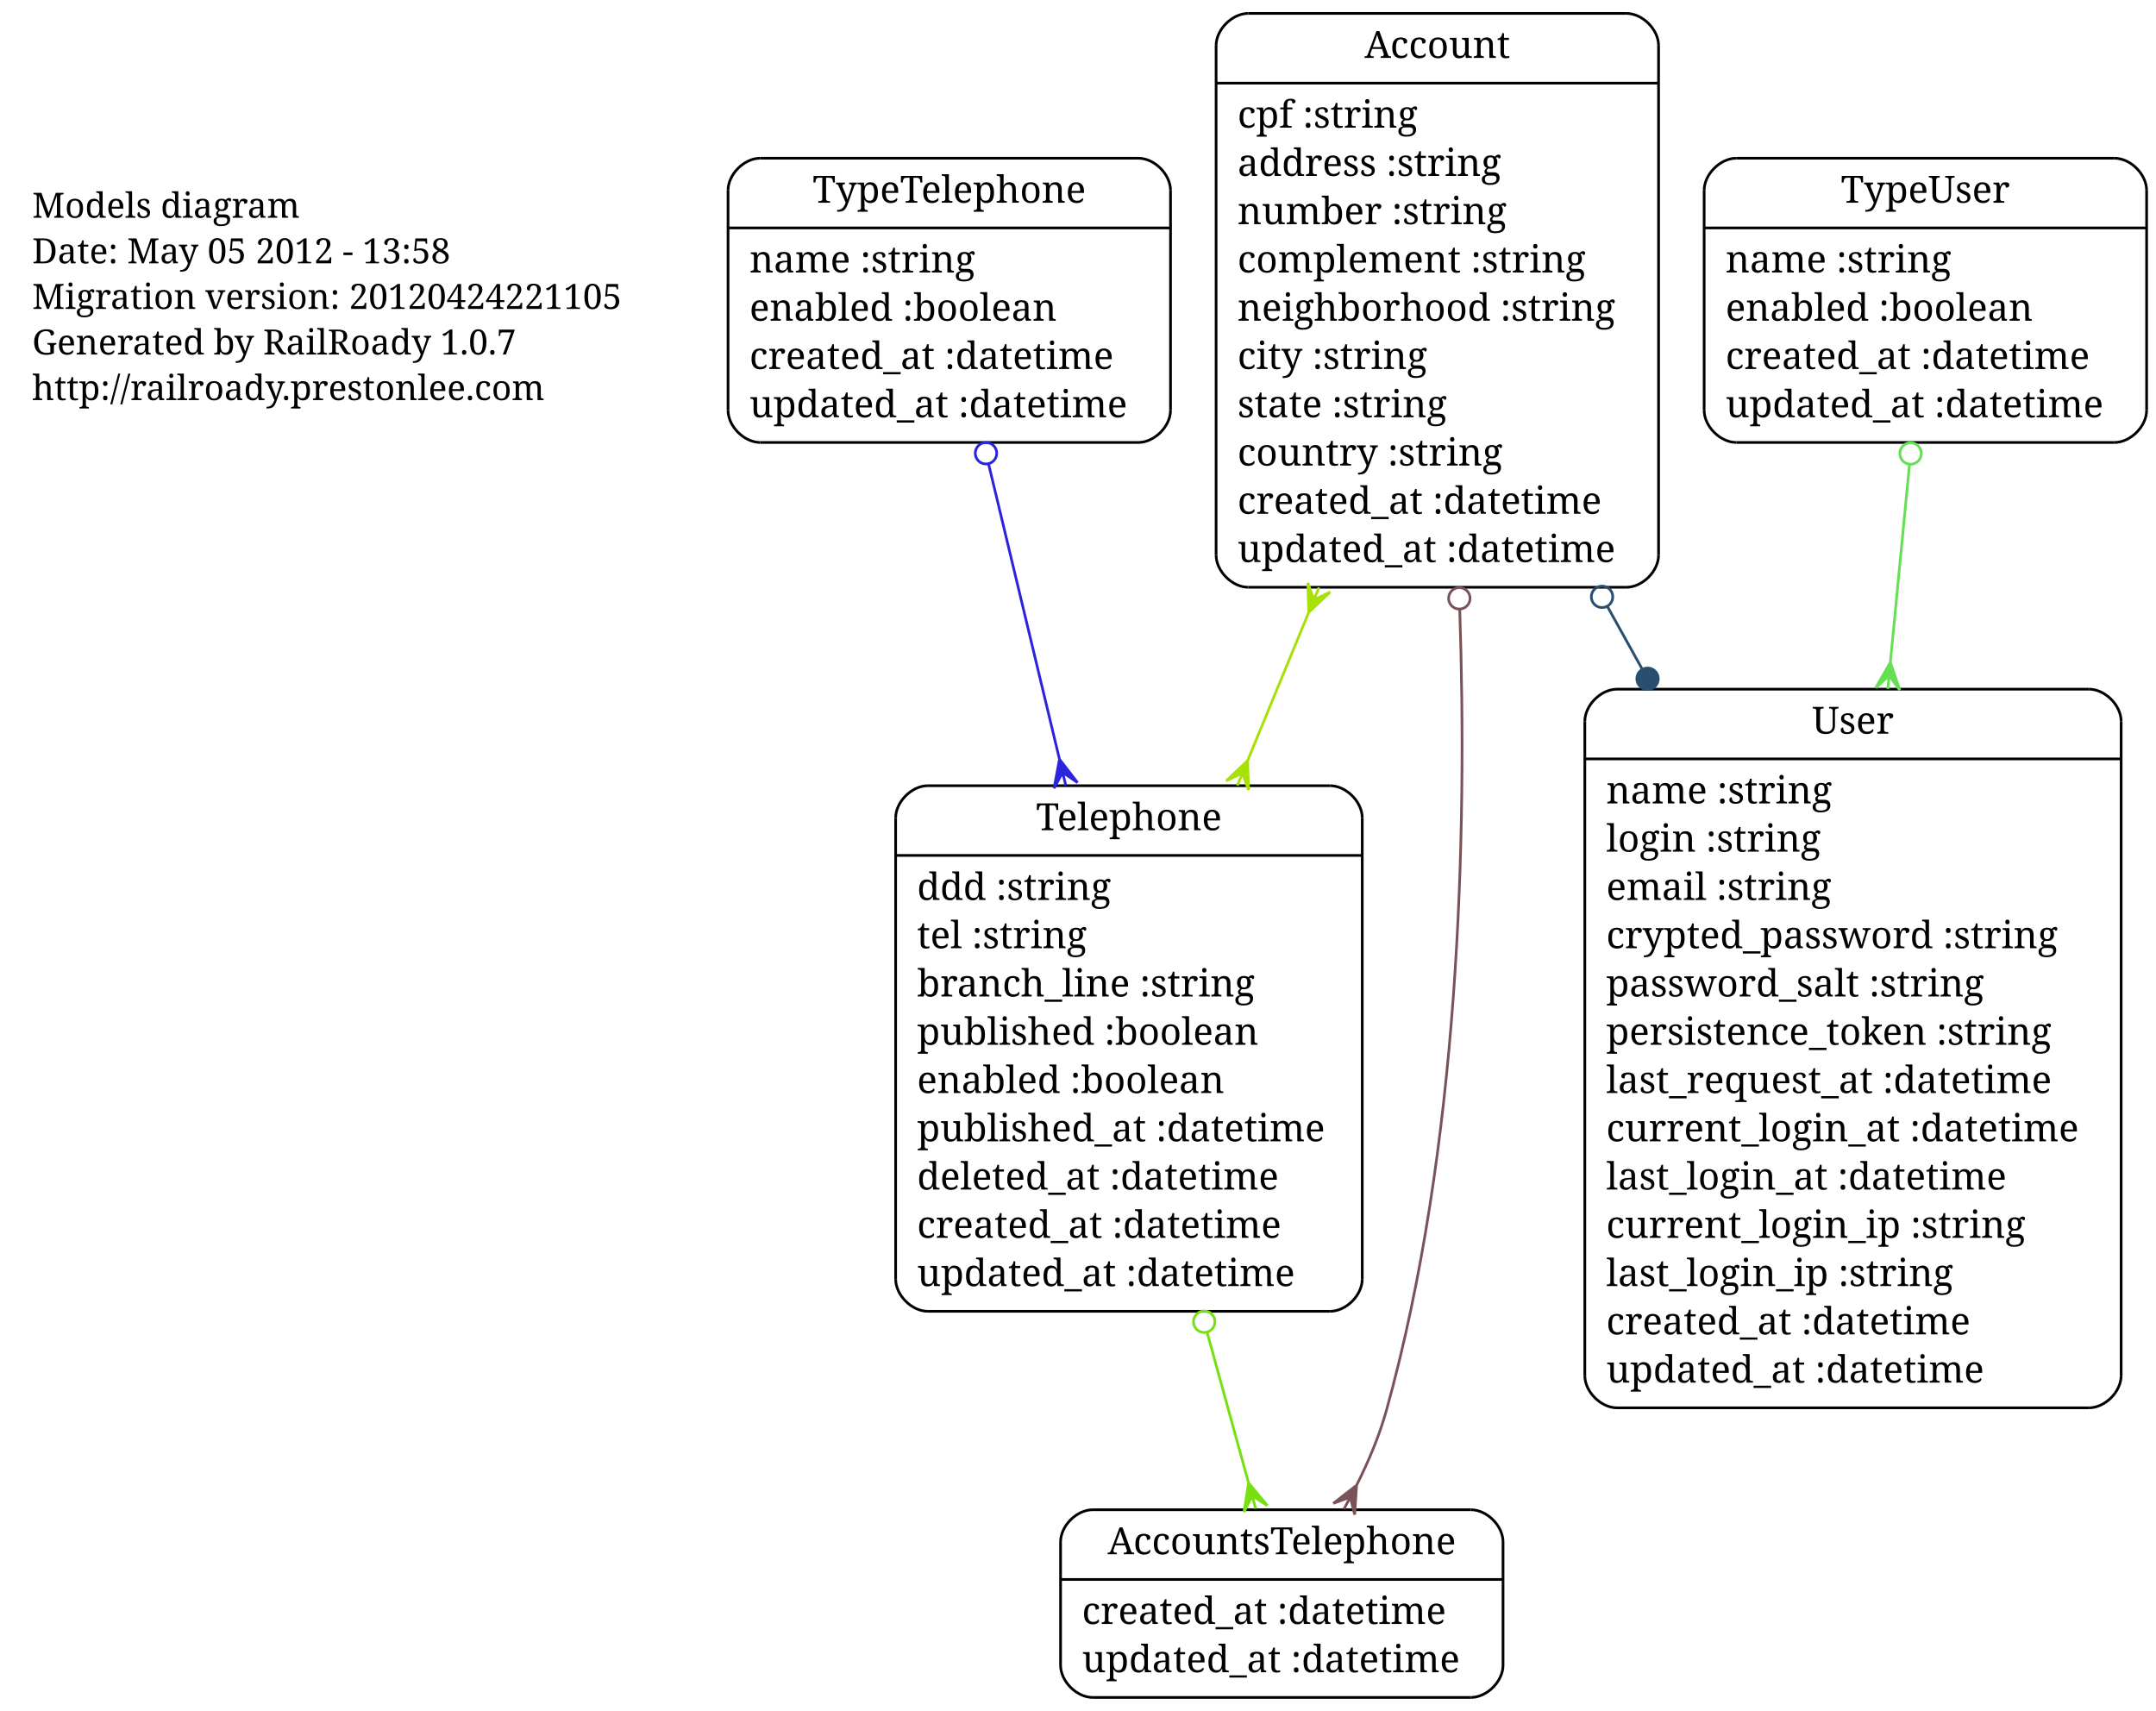
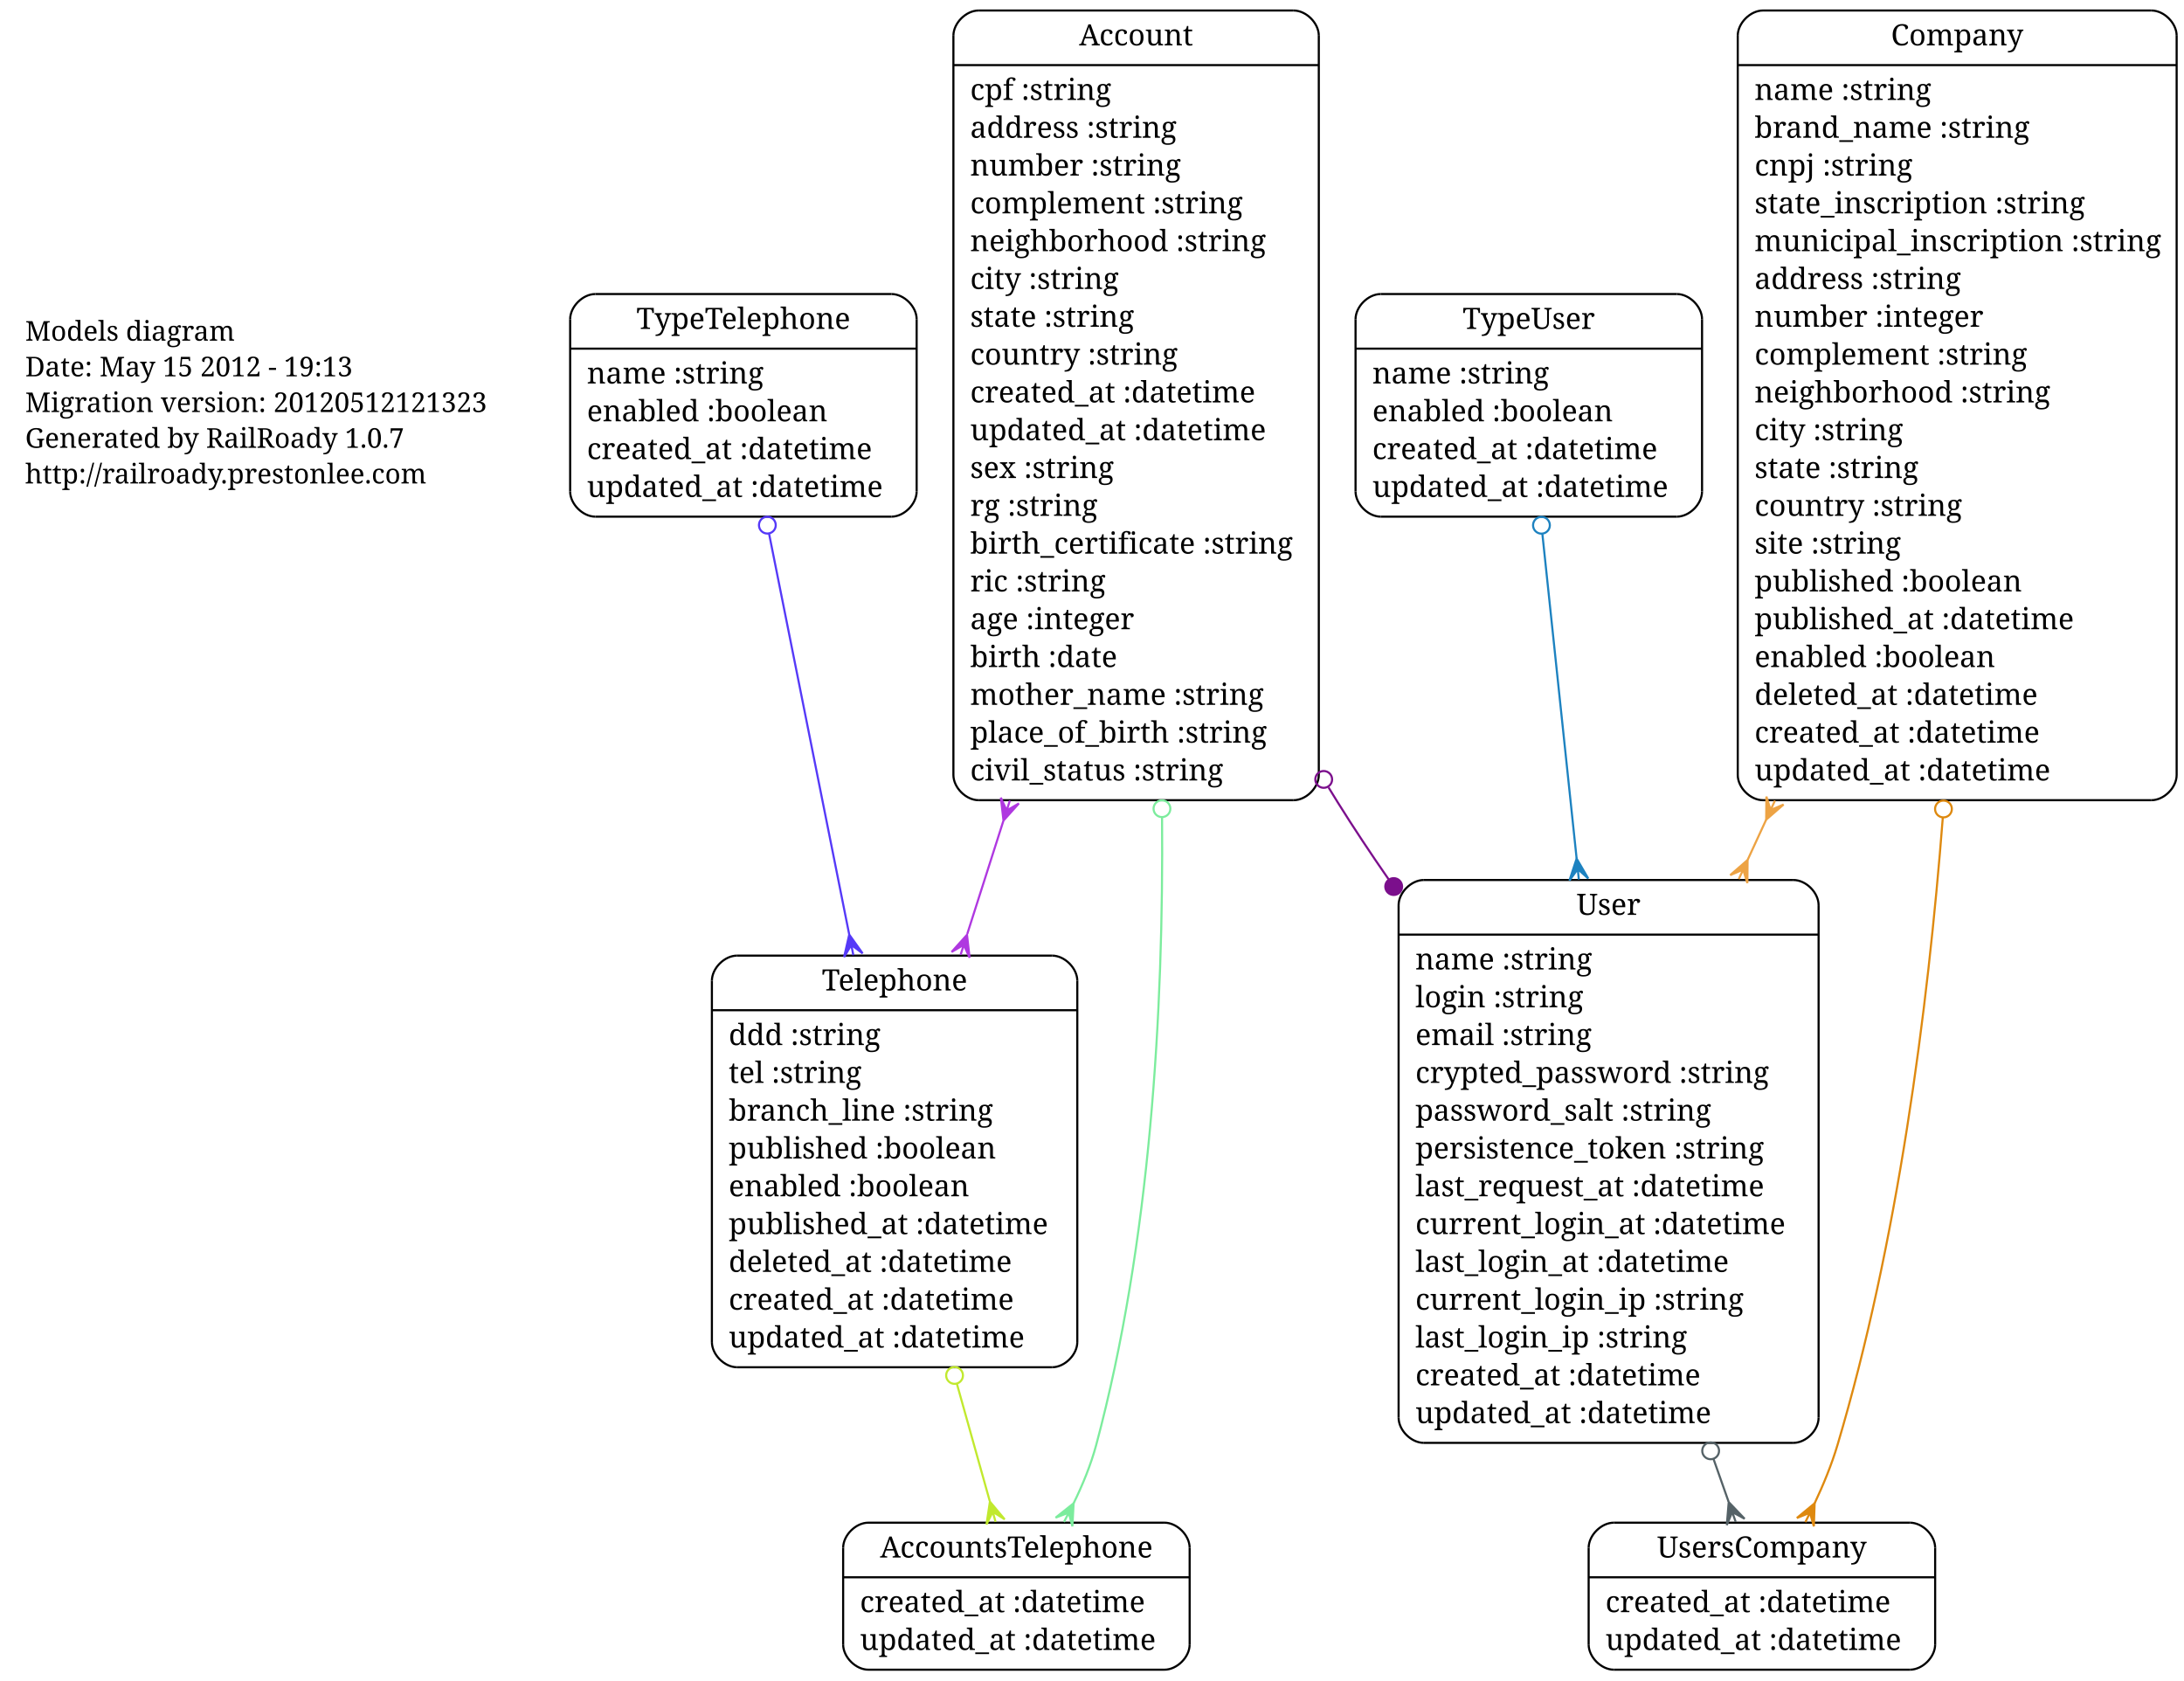
- <svg xmlns="http://www.w3.org/2000/svg" width="804pt" height="638pt" viewBox="0.00 0.00 804.00 638.00">
-   <g id="graph1" class="graph" transform="scale(1 1) rotate(0) translate(4 634)">
-     <polygon fill="white" stroke="white" points="-4,5 -4,-634 801,-634 801,5 -4,5" />
+ <svg xmlns="http://www.w3.org/2000/svg" width="1040pt" height="800pt" viewBox="0.00 0.00 1040.00 800.00">
+   <g id="graph1" class="graph" transform="scale(1 1) rotate(0) translate(4 796)">
+     <polygon fill="white" stroke="white" points="-4,5 -4,-796 1037,-796 1037,5 -4,5" />
    <g id="node1" class="node">
-       <text text-anchor="start" x="8" y="-552.8" font-family="Times Roman,serif" font-size="13.00">Models diagram</text>
-       <text text-anchor="start" x="8" y="-535.8" font-family="Times Roman,serif" font-size="13.00">Date: May 05 2012 - 13:58</text>
-       <text text-anchor="start" x="8" y="-518.8" font-family="Times Roman,serif" font-size="13.00">Migration version: 20120424221105</text>
-       <text text-anchor="start" x="8" y="-501.8" font-family="Times Roman,serif" font-size="13.00">Generated by RailRoady 1.0.7</text>
-       <text text-anchor="start" x="8" y="-484.8" font-family="Times Roman,serif" font-size="13.00">http://railroady.prestonlee.com</text>
+       <text text-anchor="start" x="8" y="-633.8" font-family="Times Roman,serif" font-size="13.00">Models diagram</text>
+       <text text-anchor="start" x="8" y="-616.8" font-family="Times Roman,serif" font-size="13.00">Date: May 15 2012 - 19:13</text>
+       <text text-anchor="start" x="8" y="-599.8" font-family="Times Roman,serif" font-size="13.00">Migration version: 20120512121323</text>
+       <text text-anchor="start" x="8" y="-582.8" font-family="Times Roman,serif" font-size="13.00">Generated by RailRoady 1.0.7</text>
+       <text text-anchor="start" x="8" y="-565.8" font-family="Times Roman,serif" font-size="13.00">http://railroady.prestonlee.com</text>
    </g>
    <g id="node2" class="node">
-       <polyline fill="none" stroke="black" points="461.5,-415 602.5,-415 " />
-       <path fill="none" stroke="black" d="M602.5,-415C608.5,-415 614.5,-421 614.5,-427" />
-       <polyline fill="none" stroke="black" points="614.5,-427 614.5,-617 " />
-       <path fill="none" stroke="black" d="M614.5,-617C614.5,-623 608.5,-629 602.5,-629" />
-       <polyline fill="none" stroke="black" points="602.5,-629 461.5,-629 " />
-       <path fill="none" stroke="black" d="M461.5,-629C455.5,-629 449.5,-623 449.5,-617" />
-       <polyline fill="none" stroke="black" points="449.5,-617 449.5,-427 " />
-       <path fill="none" stroke="black" d="M449.5,-427C449.5,-421 455.5,-415 461.5,-415" />
-       <text text-anchor="middle" x="532" y="-612.4" font-family="Times Roman,serif" font-size="14.00">Account</text>
-       <polyline fill="none" stroke="black" points="449.5,-603 614.5,-603 " />
-       <text text-anchor="start" x="457.5" y="-586.4" font-family="Times Roman,serif" font-size="14.00">cpf :string</text>
-       <text text-anchor="start" x="457.5" y="-568.4" font-family="Times Roman,serif" font-size="14.00">address :string</text>
-       <text text-anchor="start" x="457.5" y="-550.4" font-family="Times Roman,serif" font-size="14.00">number :string</text>
-       <text text-anchor="start" x="457.5" y="-532.4" font-family="Times Roman,serif" font-size="14.00">complement :string</text>
-       <text text-anchor="start" x="457.5" y="-514.4" font-family="Times Roman,serif" font-size="14.00">neighborhood :string</text>
-       <text text-anchor="start" x="457.5" y="-496.4" font-family="Times Roman,serif" font-size="14.00">city :string</text>
-       <text text-anchor="start" x="457.5" y="-478.4" font-family="Times Roman,serif" font-size="14.00">state :string</text>
-       <text text-anchor="start" x="457.5" y="-460.4" font-family="Times Roman,serif" font-size="14.00">country :string</text>
-       <text text-anchor="start" x="457.5" y="-442.4" font-family="Times Roman,serif" font-size="14.00">created_at :datetime</text>
-       <text text-anchor="start" x="457.5" y="-424.4" font-family="Times Roman,serif" font-size="14.00">updated_at :datetime</text>
+       <polyline fill="none" stroke="black" points="462,-415 612,-415 " />
+       <path fill="none" stroke="black" d="M612,-415C618,-415 624,-421 624,-427" />
+       <polyline fill="none" stroke="black" points="624,-427 624,-779 " />
+       <path fill="none" stroke="black" d="M624,-779C624,-785 618,-791 612,-791" />
+       <polyline fill="none" stroke="black" points="612,-791 462,-791 " />
+       <path fill="none" stroke="black" d="M462,-791C456,-791 450,-785 450,-779" />
+       <polyline fill="none" stroke="black" points="450,-779 450,-427 " />
+       <path fill="none" stroke="black" d="M450,-427C450,-421 456,-415 462,-415" />
+       <text text-anchor="middle" x="537" y="-774.4" font-family="Times Roman,serif" font-size="14.00">Account</text>
+       <polyline fill="none" stroke="black" points="450,-765 624,-765 " />
+       <text text-anchor="start" x="458" y="-748.4" font-family="Times Roman,serif" font-size="14.00">cpf :string</text>
+       <text text-anchor="start" x="458" y="-730.4" font-family="Times Roman,serif" font-size="14.00">address :string</text>
+       <text text-anchor="start" x="458" y="-712.4" font-family="Times Roman,serif" font-size="14.00">number :string</text>
+       <text text-anchor="start" x="458" y="-694.4" font-family="Times Roman,serif" font-size="14.00">complement :string</text>
+       <text text-anchor="start" x="458" y="-676.4" font-family="Times Roman,serif" font-size="14.00">neighborhood :string</text>
+       <text text-anchor="start" x="458" y="-658.4" font-family="Times Roman,serif" font-size="14.00">city :string</text>
+       <text text-anchor="start" x="458" y="-640.4" font-family="Times Roman,serif" font-size="14.00">state :string</text>
+       <text text-anchor="start" x="458" y="-622.4" font-family="Times Roman,serif" font-size="14.00">country :string</text>
+       <text text-anchor="start" x="458" y="-604.4" font-family="Times Roman,serif" font-size="14.00">created_at :datetime</text>
+       <text text-anchor="start" x="458" y="-586.4" font-family="Times Roman,serif" font-size="14.00">updated_at :datetime</text>
+       <text text-anchor="start" x="458" y="-568.4" font-family="Times Roman,serif" font-size="14.00">sex :string</text>
+       <text text-anchor="start" x="458" y="-550.4" font-family="Times Roman,serif" font-size="14.00">rg :string</text>
+       <text text-anchor="start" x="458" y="-532.4" font-family="Times Roman,serif" font-size="14.00">birth_certificate :string</text>
+       <text text-anchor="start" x="458" y="-514.4" font-family="Times Roman,serif" font-size="14.00">ric :string</text>
+       <text text-anchor="start" x="458" y="-496.4" font-family="Times Roman,serif" font-size="14.00">age :integer</text>
+       <text text-anchor="start" x="458" y="-478.4" font-family="Times Roman,serif" font-size="14.00">birth :date</text>
+       <text text-anchor="start" x="458" y="-460.4" font-family="Times Roman,serif" font-size="14.00">mother_name :string</text>
+       <text text-anchor="start" x="458" y="-442.4" font-family="Times Roman,serif" font-size="14.00">place_of_birth :string</text>
+       <text text-anchor="start" x="458" y="-424.4" font-family="Times Roman,serif" font-size="14.00">civil_status :string</text>
+     </g>
+     <g id="node5" class="node">
+       <polyline fill="none" stroke="black" points="347,-145 497,-145 " />
+       <path fill="none" stroke="black" d="M497,-145C503,-145 509,-151 509,-157" />
+       <polyline fill="none" stroke="black" points="509,-157 509,-329 " />
+       <path fill="none" stroke="black" d="M509,-329C509,-335 503,-341 497,-341" />
+       <polyline fill="none" stroke="black" points="497,-341 347,-341 " />
+       <path fill="none" stroke="black" d="M347,-341C341,-341 335,-335 335,-329" />
+       <polyline fill="none" stroke="black" points="335,-329 335,-157 " />
+       <path fill="none" stroke="black" d="M335,-157C335,-151 341,-145 347,-145" />
+       <text text-anchor="middle" x="422" y="-324.4" font-family="Times Roman,serif" font-size="14.00">Telephone</text>
+       <polyline fill="none" stroke="black" points="335,-315 509,-315 " />
+       <text text-anchor="start" x="343" y="-298.4" font-family="Times Roman,serif" font-size="14.00">ddd :string</text>
+       <text text-anchor="start" x="343" y="-280.4" font-family="Times Roman,serif" font-size="14.00">tel :string</text>
+       <text text-anchor="start" x="343" y="-262.4" font-family="Times Roman,serif" font-size="14.00">branch_line :string</text>
+       <text text-anchor="start" x="343" y="-244.4" font-family="Times Roman,serif" font-size="14.00">published :boolean</text>
+       <text text-anchor="start" x="343" y="-226.4" font-family="Times Roman,serif" font-size="14.00">enabled :boolean</text>
+       <text text-anchor="start" x="343" y="-208.4" font-family="Times Roman,serif" font-size="14.00">published_at :datetime</text>
+       <text text-anchor="start" x="343" y="-190.4" font-family="Times Roman,serif" font-size="14.00">deleted_at :datetime</text>
+       <text text-anchor="start" x="343" y="-172.4" font-family="Times Roman,serif" font-size="14.00">created_at :datetime</text>
+       <text text-anchor="start" x="343" y="-154.4" font-family="Times Roman,serif" font-size="14.00">updated_at :datetime</text>
+     </g>
+     <g id="edge6" class="edge">
+       <path fill="none" stroke="#af38e0" d="M473.76,-405.031C467.878,-386.618 462.077,-368.459 456.607,-351.334" />
+       <polygon fill="#af38e0" stroke="#af38e0" points="473.847,-405.303 472.603,-416.198 475.368,-410.066 476.89,-414.829 476.89,-414.829 476.89,-414.829 475.368,-410.066 481.176,-413.459 473.847,-405.303 473.847,-405.303" />
+       <polygon fill="#af38e0" stroke="#af38e0" points="456.469,-350.902 457.712,-340.007 454.947,-346.14 453.426,-341.377 453.426,-341.377 453.426,-341.377 454.947,-346.14 449.139,-342.746 456.469,-350.902 456.469,-350.902" />
+     </g>
+     <g id="node6" class="node">
+       <polyline fill="none" stroke="black" points="409.5,-1 550.5,-1 " />
+       <path fill="none" stroke="black" d="M550.5,-1C556.5,-1 562.5,-7 562.5,-13" />
+       <polyline fill="none" stroke="black" points="562.5,-13 562.5,-59 " />
+       <path fill="none" stroke="black" d="M562.5,-59C562.5,-65 556.5,-71 550.5,-71" />
+       <polyline fill="none" stroke="black" points="550.5,-71 409.5,-71 " />
+       <path fill="none" stroke="black" d="M409.5,-71C403.5,-71 397.5,-65 397.5,-59" />
+       <polyline fill="none" stroke="black" points="397.5,-59 397.5,-13 " />
+       <path fill="none" stroke="black" d="M397.5,-13C397.5,-7 403.5,-1 409.5,-1" />
+       <text text-anchor="middle" x="480" y="-54.4" font-family="Times Roman,serif" font-size="14.00">AccountsTelephone</text>
+       <polyline fill="none" stroke="black" points="397.5,-45 562.5,-45 " />
+       <text text-anchor="start" x="405.5" y="-28.4" font-family="Times Roman,serif" font-size="14.00">created_at :datetime</text>
+       <text text-anchor="start" x="405.5" y="-10.4" font-family="Times Roman,serif" font-size="14.00">updated_at :datetime</text>
+     </g>
+     <g id="edge4" class="edge">
+       <path fill="none" stroke="#7cec9d" d="M549.354,-406.947C550.148,-314.782 543.81,-204.251 518,-108 515.5,-98.678 511.631,-89.207 507.3,-80.329" />
+       <ellipse fill="none" stroke="#7cec9d" cx="549.31" cy="-410.958" rx="4" ry="4" />
+       <polygon fill="#7cec9d" stroke="#7cec9d" points="507.239,-80.212 506.658,-69.262 504.949,-75.768 502.658,-71.324 502.658,-71.324 502.658,-71.324 504.949,-75.768 498.658,-73.385 507.239,-80.212 507.239,-80.212" />
+     </g>
+     <g id="node8" class="node">
+       <polyline fill="none" stroke="black" points="674,-109 850,-109 " />
+       <path fill="none" stroke="black" d="M850,-109C856,-109 862,-115 862,-121" />
+       <polyline fill="none" stroke="black" points="862,-121 862,-365 " />
+       <path fill="none" stroke="black" d="M862,-365C862,-371 856,-377 850,-377" />
+       <polyline fill="none" stroke="black" points="850,-377 674,-377 " />
+       <path fill="none" stroke="black" d="M674,-377C668,-377 662,-371 662,-365" />
+       <polyline fill="none" stroke="black" points="662,-365 662,-121 " />
+       <path fill="none" stroke="black" d="M662,-121C662,-115 668,-109 674,-109" />
+       <text text-anchor="middle" x="762" y="-360.4" font-family="Times Roman,serif" font-size="14.00">User</text>
+       <polyline fill="none" stroke="black" points="662,-351 862,-351 " />
+       <text text-anchor="start" x="670" y="-334.4" font-family="Times Roman,serif" font-size="14.00">name :string</text>
+       <text text-anchor="start" x="670" y="-316.4" font-family="Times Roman,serif" font-size="14.00">login :string</text>
+       <text text-anchor="start" x="670" y="-298.4" font-family="Times Roman,serif" font-size="14.00">email :string</text>
+       <text text-anchor="start" x="670" y="-280.4" font-family="Times Roman,serif" font-size="14.00">crypted_password :string</text>
+       <text text-anchor="start" x="670" y="-262.4" font-family="Times Roman,serif" font-size="14.00">password_salt :string</text>
+       <text text-anchor="start" x="670" y="-244.4" font-family="Times Roman,serif" font-size="14.00">persistence_token :string</text>
+       <text text-anchor="start" x="670" y="-226.4" font-family="Times Roman,serif" font-size="14.00">last_request_at :datetime</text>
+       <text text-anchor="start" x="670" y="-208.4" font-family="Times Roman,serif" font-size="14.00">current_login_at :datetime</text>
+       <text text-anchor="start" x="670" y="-190.4" font-family="Times Roman,serif" font-size="14.00">last_login_at :datetime</text>
+       <text text-anchor="start" x="670" y="-172.4" font-family="Times Roman,serif" font-size="14.00">current_login_ip :string</text>
+       <text text-anchor="start" x="670" y="-154.4" font-family="Times Roman,serif" font-size="14.00">last_login_ip :string</text>
+       <text text-anchor="start" x="670" y="-136.4" font-family="Times Roman,serif" font-size="14.00">created_at :datetime</text>
+       <text text-anchor="start" x="670" y="-118.4" font-family="Times Roman,serif" font-size="14.00">updated_at :datetime</text>
+     </g>
+     <g id="edge2" class="edge">
+       <path fill="none" stroke="#7b0f8c" d="M628.625,-421.096C630.08,-418.708 631.538,-416.341 633,-414 640.561,-401.89 648.755,-389.567 657.223,-377.366" />
+       <ellipse fill="none" stroke="#7b0f8c" cx="626.339" cy="-424.893" rx="4" ry="4" />
+       <ellipse fill="#7b0f8c" stroke="#7b0f8c" cx="659.661" cy="-373.88" rx="4" ry="4" />
+     </g>
+     <g id="node3" class="node">
+       <polyline fill="none" stroke="black" points="279.5,-550 420.5,-550 " />
+       <path fill="none" stroke="black" d="M420.5,-550C426.5,-550 432.5,-556 432.5,-562" />
+       <polyline fill="none" stroke="black" points="432.5,-562 432.5,-644 " />
+       <path fill="none" stroke="black" d="M432.5,-644C432.5,-650 426.5,-656 420.5,-656" />
+       <polyline fill="none" stroke="black" points="420.5,-656 279.5,-656 " />
+       <path fill="none" stroke="black" d="M279.5,-656C273.5,-656 267.5,-650 267.5,-644" />
+       <polyline fill="none" stroke="black" points="267.5,-644 267.5,-562 " />
+       <path fill="none" stroke="black" d="M267.5,-562C267.5,-556 273.5,-550 279.5,-550" />
+       <text text-anchor="middle" x="350" y="-639.4" font-family="Times Roman,serif" font-size="14.00">TypeTelephone</text>
+       <polyline fill="none" stroke="black" points="267.5,-630 432.5,-630 " />
+       <text text-anchor="start" x="275.5" y="-613.4" font-family="Times Roman,serif" font-size="14.00">name :string</text>
+       <text text-anchor="start" x="275.5" y="-595.4" font-family="Times Roman,serif" font-size="14.00">enabled :boolean</text>
+       <text text-anchor="start" x="275.5" y="-577.4" font-family="Times Roman,serif" font-size="14.00">created_at :datetime</text>
+       <text text-anchor="start" x="275.5" y="-559.4" font-family="Times Roman,serif" font-size="14.00">updated_at :datetime</text>
+     </g>
+     <g id="edge8" class="edge">
+       <path fill="none" stroke="#5539f8" d="M362.205,-541.975C372.635,-489.826 387.89,-413.548 400.382,-351.092" />
+       <ellipse fill="none" stroke="#5539f8" cx="361.408" cy="-545.958" rx="4" ry="4" />
+       <polygon fill="#5539f8" stroke="#5539f8" points="400.4,-350.999 406.774,-342.076 401.381,-346.096 402.361,-341.193 402.361,-341.193 402.361,-341.193 401.381,-346.096 397.949,-340.311 400.4,-350.999 400.4,-350.999" />
    </g>
    <g id="node4" class="node">
-       <polyline fill="none" stroke="black" points="342,-145 492,-145 " />
-       <path fill="none" stroke="black" d="M492,-145C498,-145 504,-151 504,-157" />
-       <polyline fill="none" stroke="black" points="504,-157 504,-329 " />
-       <path fill="none" stroke="black" d="M504,-329C504,-335 498,-341 492,-341" />
-       <polyline fill="none" stroke="black" points="492,-341 342,-341 " />
-       <path fill="none" stroke="black" d="M342,-341C336,-341 330,-335 330,-329" />
-       <polyline fill="none" stroke="black" points="330,-329 330,-157 " />
-       <path fill="none" stroke="black" d="M330,-157C330,-151 336,-145 342,-145" />
-       <text text-anchor="middle" x="417" y="-324.4" font-family="Times Roman,serif" font-size="14.00">Telephone</text>
-       <polyline fill="none" stroke="black" points="330,-315 504,-315 " />
-       <text text-anchor="start" x="338" y="-298.4" font-family="Times Roman,serif" font-size="14.00">ddd :string</text>
-       <text text-anchor="start" x="338" y="-280.4" font-family="Times Roman,serif" font-size="14.00">tel :string</text>
-       <text text-anchor="start" x="338" y="-262.4" font-family="Times Roman,serif" font-size="14.00">branch_line :string</text>
-       <text text-anchor="start" x="338" y="-244.4" font-family="Times Roman,serif" font-size="14.00">published :boolean</text>
-       <text text-anchor="start" x="338" y="-226.4" font-family="Times Roman,serif" font-size="14.00">enabled :boolean</text>
-       <text text-anchor="start" x="338" y="-208.4" font-family="Times Roman,serif" font-size="14.00">published_at :datetime</text>
-       <text text-anchor="start" x="338" y="-190.4" font-family="Times Roman,serif" font-size="14.00">deleted_at :datetime</text>
-       <text text-anchor="start" x="338" y="-172.4" font-family="Times Roman,serif" font-size="14.00">created_at :datetime</text>
-       <text text-anchor="start" x="338" y="-154.4" font-family="Times Roman,serif" font-size="14.00">updated_at :datetime</text>
-     </g>
-     <g id="edge6" class="edge">
-       <path fill="none" stroke="#a8e108" d="M483.971,-405.477C476.454,-387.24 468.715,-368.465 461.287,-350.443" />
-       <polygon fill="#a8e108" stroke="#a8e108" points="484.056,-405.684 483.706,-416.644 485.961,-410.307 487.867,-414.929 487.867,-414.929 487.867,-414.929 485.961,-410.307 492.027,-413.214 484.056,-405.684 484.056,-405.684" />
-       <polygon fill="#a8e108" stroke="#a8e108" points="461.244,-350.341 461.594,-339.38 459.339,-345.718 457.434,-341.095 457.434,-341.095 457.434,-341.095 459.339,-345.718 453.273,-342.81 461.244,-350.341 461.244,-350.341" />
-     </g>
-     <g id="node5" class="node">
-       <polyline fill="none" stroke="black" points="403.5,-1 544.5,-1 " />
-       <path fill="none" stroke="black" d="M544.5,-1C550.5,-1 556.5,-7 556.5,-13" />
-       <polyline fill="none" stroke="black" points="556.5,-13 556.5,-59 " />
-       <path fill="none" stroke="black" d="M556.5,-59C556.5,-65 550.5,-71 544.5,-71" />
-       <polyline fill="none" stroke="black" points="544.5,-71 403.5,-71 " />
-       <path fill="none" stroke="black" d="M403.5,-71C397.5,-71 391.5,-65 391.5,-59" />
-       <polyline fill="none" stroke="black" points="391.5,-59 391.5,-13 " />
-       <path fill="none" stroke="black" d="M391.5,-13C391.5,-7 397.5,-1 403.5,-1" />
-       <text text-anchor="middle" x="474" y="-54.4" font-family="Times Roman,serif" font-size="14.00">AccountsTelephone</text>
-       <polyline fill="none" stroke="black" points="391.5,-45 556.5,-45 " />
-       <text text-anchor="start" x="399.5" y="-28.4" font-family="Times Roman,serif" font-size="14.00">created_at :datetime</text>
-       <text text-anchor="start" x="399.5" y="-10.4" font-family="Times Roman,serif" font-size="14.00">updated_at :datetime</text>
-     </g>
-     <g id="edge4" class="edge">
-       <path fill="none" stroke="#795357" d="M540.351,-406.816C543.204,-322.523 540.303,-206.215 513,-108 510.4,-98.648 506.413,-89.162 501.963,-80.28" />
-       <ellipse fill="none" stroke="#795357" cx="540.203" cy="-410.874" rx="4" ry="4" />
-       <polygon fill="#795357" stroke="#795357" points="501.874,-80.112 501.174,-69.168 499.535,-75.692 497.197,-71.273 497.197,-71.273 497.197,-71.273 499.535,-75.692 493.219,-73.377 501.874,-80.112 501.874,-80.112" />
-     </g>
-     <g id="node6" class="node">
-       <polyline fill="none" stroke="black" points="599,-109 775,-109 " />
-       <path fill="none" stroke="black" d="M775,-109C781,-109 787,-115 787,-121" />
-       <polyline fill="none" stroke="black" points="787,-121 787,-365 " />
-       <path fill="none" stroke="black" d="M787,-365C787,-371 781,-377 775,-377" />
-       <polyline fill="none" stroke="black" points="775,-377 599,-377 " />
-       <path fill="none" stroke="black" d="M599,-377C593,-377 587,-371 587,-365" />
-       <polyline fill="none" stroke="black" points="587,-365 587,-121 " />
-       <path fill="none" stroke="black" d="M587,-121C587,-115 593,-109 599,-109" />
-       <text text-anchor="middle" x="687" y="-360.4" font-family="Times Roman,serif" font-size="14.00">User</text>
-       <polyline fill="none" stroke="black" points="587,-351 787,-351 " />
-       <text text-anchor="start" x="595" y="-334.4" font-family="Times Roman,serif" font-size="14.00">name :string</text>
-       <text text-anchor="start" x="595" y="-316.4" font-family="Times Roman,serif" font-size="14.00">login :string</text>
-       <text text-anchor="start" x="595" y="-298.4" font-family="Times Roman,serif" font-size="14.00">email :string</text>
-       <text text-anchor="start" x="595" y="-280.4" font-family="Times Roman,serif" font-size="14.00">crypted_password :string</text>
-       <text text-anchor="start" x="595" y="-262.4" font-family="Times Roman,serif" font-size="14.00">password_salt :string</text>
-       <text text-anchor="start" x="595" y="-244.4" font-family="Times Roman,serif" font-size="14.00">persistence_token :string</text>
-       <text text-anchor="start" x="595" y="-226.4" font-family="Times Roman,serif" font-size="14.00">last_request_at :datetime</text>
-       <text text-anchor="start" x="595" y="-208.4" font-family="Times Roman,serif" font-size="14.00">current_login_at :datetime</text>
-       <text text-anchor="start" x="595" y="-190.4" font-family="Times Roman,serif" font-size="14.00">last_login_at :datetime</text>
-       <text text-anchor="start" x="595" y="-172.4" font-family="Times Roman,serif" font-size="14.00">current_login_ip :string</text>
-       <text text-anchor="start" x="595" y="-154.4" font-family="Times Roman,serif" font-size="14.00">last_login_ip :string</text>
-       <text text-anchor="start" x="595" y="-136.4" font-family="Times Roman,serif" font-size="14.00">created_at :datetime</text>
-       <text text-anchor="start" x="595" y="-118.4" font-family="Times Roman,serif" font-size="14.00">updated_at :datetime</text>
-     </g>
-     <g id="edge2" class="edge">
-       <path fill="none" stroke="#2a4e6f" d="M595.507,-407.688C599.756,-400.038 604.065,-392.284 608.377,-384.521" />
-       <ellipse fill="none" stroke="#2a4e6f" cx="593.426" cy="-411.433" rx="4" ry="4" />
-       <ellipse fill="#2a4e6f" stroke="#2a4e6f" cx="610.395" cy="-380.889" rx="4" ry="4" />
-     </g>
-     <g id="node3" class="node">
-       <polyline fill="none" stroke="black" points="279.5,-469 420.5,-469 " />
-       <path fill="none" stroke="black" d="M420.5,-469C426.5,-469 432.5,-475 432.5,-481" />
-       <polyline fill="none" stroke="black" points="432.5,-481 432.5,-563 " />
-       <path fill="none" stroke="black" d="M432.5,-563C432.5,-569 426.5,-575 420.5,-575" />
-       <polyline fill="none" stroke="black" points="420.5,-575 279.5,-575 " />
-       <path fill="none" stroke="black" d="M279.5,-575C273.5,-575 267.5,-569 267.5,-563" />
-       <polyline fill="none" stroke="black" points="267.5,-563 267.5,-481 " />
-       <path fill="none" stroke="black" d="M267.5,-481C267.5,-475 273.5,-469 279.5,-469" />
-       <text text-anchor="middle" x="350" y="-558.4" font-family="Times Roman,serif" font-size="14.00">TypeTelephone</text>
-       <polyline fill="none" stroke="black" points="267.5,-549 432.5,-549 " />
-       <text text-anchor="start" x="275.5" y="-532.4" font-family="Times Roman,serif" font-size="14.00">name :string</text>
-       <text text-anchor="start" x="275.5" y="-514.4" font-family="Times Roman,serif" font-size="14.00">enabled :boolean</text>
-       <text text-anchor="start" x="275.5" y="-496.4" font-family="Times Roman,serif" font-size="14.00">created_at :datetime</text>
-       <text text-anchor="start" x="275.5" y="-478.4" font-family="Times Roman,serif" font-size="14.00">updated_at :datetime</text>
-     </g>
-     <g id="edge8" class="edge">
-       <path fill="none" stroke="#2a24da" d="M364.63,-461.08C372.364,-428.871 382.091,-388.369 391.056,-351.037" />
-       <ellipse fill="none" stroke="#2a24da" cx="363.694" cy="-464.976" rx="4" ry="4" />
-       <polygon fill="#2a24da" stroke="#2a24da" points="391.104,-350.837 397.814,-342.164 392.271,-345.975 393.439,-341.114 393.439,-341.114 393.439,-341.114 392.271,-345.975 389.063,-340.063 391.104,-350.837 391.104,-350.837" />
+       <polyline fill="none" stroke="black" points="835.5,-415 1020.5,-415 " />
+       <path fill="none" stroke="black" d="M1020.5,-415C1026.5,-415 1032.5,-421 1032.5,-427" />
+       <polyline fill="none" stroke="black" points="1032.5,-427 1032.5,-779 " />
+       <path fill="none" stroke="black" d="M1032.5,-779C1032.5,-785 1026.5,-791 1020.5,-791" />
+       <polyline fill="none" stroke="black" points="1020.5,-791 835.5,-791 " />
+       <path fill="none" stroke="black" d="M835.5,-791C829.5,-791 823.5,-785 823.5,-779" />
+       <polyline fill="none" stroke="black" points="823.5,-779 823.5,-427 " />
+       <path fill="none" stroke="black" d="M823.5,-427C823.5,-421 829.5,-415 835.5,-415" />
+       <text text-anchor="middle" x="928" y="-774.4" font-family="Times Roman,serif" font-size="14.00">Company</text>
+       <polyline fill="none" stroke="black" points="823.5,-765 1032.5,-765 " />
+       <text text-anchor="start" x="831.5" y="-748.4" font-family="Times Roman,serif" font-size="14.00">name :string</text>
+       <text text-anchor="start" x="831.5" y="-730.4" font-family="Times Roman,serif" font-size="14.00">brand_name :string</text>
+       <text text-anchor="start" x="831.5" y="-712.4" font-family="Times Roman,serif" font-size="14.00">cnpj :string</text>
+       <text text-anchor="start" x="831.5" y="-694.4" font-family="Times Roman,serif" font-size="14.00">state_inscription :string</text>
+       <text text-anchor="start" x="831.5" y="-676.4" font-family="Times Roman,serif" font-size="14.00">municipal_inscription :string</text>
+       <text text-anchor="start" x="831.5" y="-658.4" font-family="Times Roman,serif" font-size="14.00">address :string</text>
+       <text text-anchor="start" x="831.5" y="-640.4" font-family="Times Roman,serif" font-size="14.00">number :integer</text>
+       <text text-anchor="start" x="831.5" y="-622.4" font-family="Times Roman,serif" font-size="14.00">complement :string</text>
+       <text text-anchor="start" x="831.5" y="-604.4" font-family="Times Roman,serif" font-size="14.00">neighborhood :string</text>
+       <text text-anchor="start" x="831.5" y="-586.4" font-family="Times Roman,serif" font-size="14.00">city :string</text>
+       <text text-anchor="start" x="831.5" y="-568.4" font-family="Times Roman,serif" font-size="14.00">state :string</text>
+       <text text-anchor="start" x="831.5" y="-550.4" font-family="Times Roman,serif" font-size="14.00">country :string</text>
+       <text text-anchor="start" x="831.5" y="-532.4" font-family="Times Roman,serif" font-size="14.00">site :string</text>
+       <text text-anchor="start" x="831.5" y="-514.4" font-family="Times Roman,serif" font-size="14.00">published :boolean</text>
+       <text text-anchor="start" x="831.5" y="-496.4" font-family="Times Roman,serif" font-size="14.00">published_at :datetime</text>
+       <text text-anchor="start" x="831.5" y="-478.4" font-family="Times Roman,serif" font-size="14.00">enabled :boolean</text>
+       <text text-anchor="start" x="831.5" y="-460.4" font-family="Times Roman,serif" font-size="14.00">deleted_at :datetime</text>
+       <text text-anchor="start" x="831.5" y="-442.4" font-family="Times Roman,serif" font-size="14.00">created_at :datetime</text>
+       <text text-anchor="start" x="831.5" y="-424.4" font-family="Times Roman,serif" font-size="14.00">updated_at :datetime</text>
+     </g>
+     <g id="node7" class="node">
+       <polyline fill="none" stroke="black" points="764.5,-1 905.5,-1 " />
+       <path fill="none" stroke="black" d="M905.5,-1C911.5,-1 917.5,-7 917.5,-13" />
+       <polyline fill="none" stroke="black" points="917.5,-13 917.5,-59 " />
+       <path fill="none" stroke="black" d="M917.5,-59C917.5,-65 911.5,-71 905.5,-71" />
+       <polyline fill="none" stroke="black" points="905.5,-71 764.5,-71 " />
+       <path fill="none" stroke="black" d="M764.5,-71C758.5,-71 752.5,-65 752.5,-59" />
+       <polyline fill="none" stroke="black" points="752.5,-59 752.5,-13 " />
+       <path fill="none" stroke="black" d="M752.5,-13C752.5,-7 758.5,-1 764.5,-1" />
+       <text text-anchor="middle" x="835" y="-54.4" font-family="Times Roman,serif" font-size="14.00">UsersCompany</text>
+       <polyline fill="none" stroke="black" points="752.5,-45 917.5,-45 " />
+       <text text-anchor="start" x="760.5" y="-28.4" font-family="Times Roman,serif" font-size="14.00">created_at :datetime</text>
+       <text text-anchor="start" x="760.5" y="-10.4" font-family="Times Roman,serif" font-size="14.00">updated_at :datetime</text>
    </g>
    <g id="edge10" class="edge">
-       <path fill="none" stroke="#77e013" d="M446.124,-137.234C451.548,-117.536 456.942,-97.947 461.519,-81.324" />
-       <ellipse fill="none" stroke="#77e013" cx="445.06" cy="-141.099" rx="4" ry="4" />
-       <polygon fill="#77e013" stroke="#77e013" points="461.602,-81.024 468.596,-72.577 462.93,-76.203 464.257,-71.382 464.257,-71.382 464.257,-71.382 462.93,-76.203 459.918,-70.188 461.602,-81.024 461.602,-81.024" />
-     </g>
-     <g id="node7" class="node">
-       <polyline fill="none" stroke="black" points="643.5,-469 784.5,-469 " />
-       <path fill="none" stroke="black" d="M784.5,-469C790.5,-469 796.5,-475 796.5,-481" />
-       <polyline fill="none" stroke="black" points="796.5,-481 796.5,-563 " />
-       <path fill="none" stroke="black" d="M796.5,-563C796.5,-569 790.5,-575 784.5,-575" />
-       <polyline fill="none" stroke="black" points="784.5,-575 643.5,-575 " />
-       <path fill="none" stroke="black" d="M643.5,-575C637.5,-575 631.5,-569 631.5,-563" />
-       <polyline fill="none" stroke="black" points="631.5,-563 631.5,-481 " />
-       <path fill="none" stroke="black" d="M631.5,-481C631.5,-475 637.5,-469 643.5,-469" />
-       <text text-anchor="middle" x="714" y="-558.4" font-family="Times Roman,serif" font-size="14.00">TypeUser</text>
-       <polyline fill="none" stroke="black" points="631.5,-549 796.5,-549 " />
-       <text text-anchor="start" x="639.5" y="-532.4" font-family="Times Roman,serif" font-size="14.00">name :string</text>
-       <text text-anchor="start" x="639.5" y="-514.4" font-family="Times Roman,serif" font-size="14.00">enabled :boolean</text>
-       <text text-anchor="start" x="639.5" y="-496.4" font-family="Times Roman,serif" font-size="14.00">created_at :datetime</text>
-       <text text-anchor="start" x="639.5" y="-478.4" font-family="Times Roman,serif" font-size="14.00">updated_at :datetime</text>
+       <path fill="none" stroke="#de890f" d="M921.152,-406.789C913.966,-314.589 899.581,-204.075 871,-108 868.249,-98.754 864.365,-89.26 860.158,-80.323" />
+       <ellipse fill="none" stroke="#de890f" cx="921.458" cy="-410.814" rx="4" ry="4" />
+       <polygon fill="#de890f" stroke="#de890f" points="860.107,-80.219 859.729,-69.259 857.899,-75.733 855.692,-71.246 855.692,-71.246 855.692,-71.246 857.899,-75.733 851.654,-73.233 860.107,-80.219 860.107,-80.219" />
    </g>
    <g id="edge12" class="edge">
-       <path fill="none" stroke="#65e054" d="M708.065,-460.668C705.951,-438.827 703.472,-413.21 700.971,-387.37" />
-       <ellipse fill="none" stroke="#65e054" cx="708.473" cy="-464.884" rx="4" ry="4" />
-       <polygon fill="#65e054" stroke="#65e054" points="700.938,-387.03 704.454,-376.643 700.457,-382.053 699.975,-377.076 699.975,-377.076 699.975,-377.076 700.457,-382.053 695.496,-377.51 700.938,-387.03 700.938,-387.03" />
+       <path fill="none" stroke="#eda344" d="M837.016,-405.685C834.067,-399.289 831.131,-392.923 828.224,-386.618" />
+       <polygon fill="#eda344" stroke="#eda344" points="837.045,-405.748 837.146,-416.713 839.138,-410.288 841.232,-414.829 841.232,-414.829 841.232,-414.829 839.138,-410.288 845.319,-412.944 837.045,-405.748 837.045,-405.748" />
+       <polygon fill="#eda344" stroke="#eda344" points="828.174,-386.511 828.073,-375.545 826.081,-381.97 823.987,-377.43 823.987,-377.43 823.987,-377.43 826.081,-381.97 819.901,-379.314 828.174,-386.511 828.174,-386.511" />
+     </g>
+     <g id="edge14" class="edge">
+       <path fill="none" stroke="#c1e92e" d="M451.635,-137.234C457.154,-117.536 462.643,-97.947 467.301,-81.324" />
+       <ellipse fill="none" stroke="#c1e92e" cx="450.551" cy="-141.104" rx="4" ry="4" />
+       <polygon fill="#c1e92e" stroke="#c1e92e" points="467.388,-81.012 474.419,-72.597 468.737,-76.197 470.086,-71.382 470.086,-71.382 470.086,-71.382 468.737,-76.197 465.753,-70.168 467.388,-81.012 467.388,-81.012" />
+     </g>
+     <g id="edge16" class="edge">
+       <path fill="none" stroke="#556267" d="M811.945,-101.375C814.455,-94.257 816.867,-87.419 819.122,-81.025" />
+       <ellipse fill="none" stroke="#556267" cx="810.593" cy="-105.208" rx="4" ry="4" />
+       <polygon fill="#556267" stroke="#556267" points="819.203,-80.795 826.772,-72.861 820.866,-76.079 822.529,-71.364 822.529,-71.364 822.529,-71.364 820.866,-76.079 818.285,-69.867 819.203,-80.795 819.203,-80.795" />
+     </g>
+     <g id="node9" class="node">
+       <polyline fill="none" stroke="black" points="653.5,-550 794.5,-550 " />
+       <path fill="none" stroke="black" d="M794.5,-550C800.5,-550 806.5,-556 806.5,-562" />
+       <polyline fill="none" stroke="black" points="806.5,-562 806.5,-644 " />
+       <path fill="none" stroke="black" d="M806.5,-644C806.5,-650 800.5,-656 794.5,-656" />
+       <polyline fill="none" stroke="black" points="794.5,-656 653.5,-656 " />
+       <path fill="none" stroke="black" d="M653.5,-656C647.5,-656 641.5,-650 641.5,-644" />
+       <polyline fill="none" stroke="black" points="641.5,-644 641.5,-562 " />
+       <path fill="none" stroke="black" d="M641.5,-562C641.5,-556 647.5,-550 653.5,-550" />
+       <text text-anchor="middle" x="724" y="-639.4" font-family="Times Roman,serif" font-size="14.00">TypeUser</text>
+       <polyline fill="none" stroke="black" points="641.5,-630 806.5,-630 " />
+       <text text-anchor="start" x="649.5" y="-613.4" font-family="Times Roman,serif" font-size="14.00">name :string</text>
+       <text text-anchor="start" x="649.5" y="-595.4" font-family="Times Roman,serif" font-size="14.00">enabled :boolean</text>
+       <text text-anchor="start" x="649.5" y="-577.4" font-family="Times Roman,serif" font-size="14.00">created_at :datetime</text>
+       <text text-anchor="start" x="649.5" y="-559.4" font-family="Times Roman,serif" font-size="14.00">updated_at :datetime</text>
+     </g>
+     <g id="edge18" class="edge">
+       <path fill="none" stroke="#1d82c0" d="M730.472,-541.685C734.948,-499.286 741.096,-441.038 746.775,-387.233" />
+       <ellipse fill="none" stroke="#1d82c0" cx="730.027" cy="-545.903" rx="4" ry="4" />
+       <polygon fill="#1d82c0" stroke="#1d82c0" points="746.78,-387.187 752.305,-377.715 747.305,-382.215 747.83,-377.243 747.83,-377.243 747.83,-377.243 747.305,-382.215 743.355,-376.77 746.78,-387.187 746.78,-387.187" />
    </g>
  </g>
</svg>
